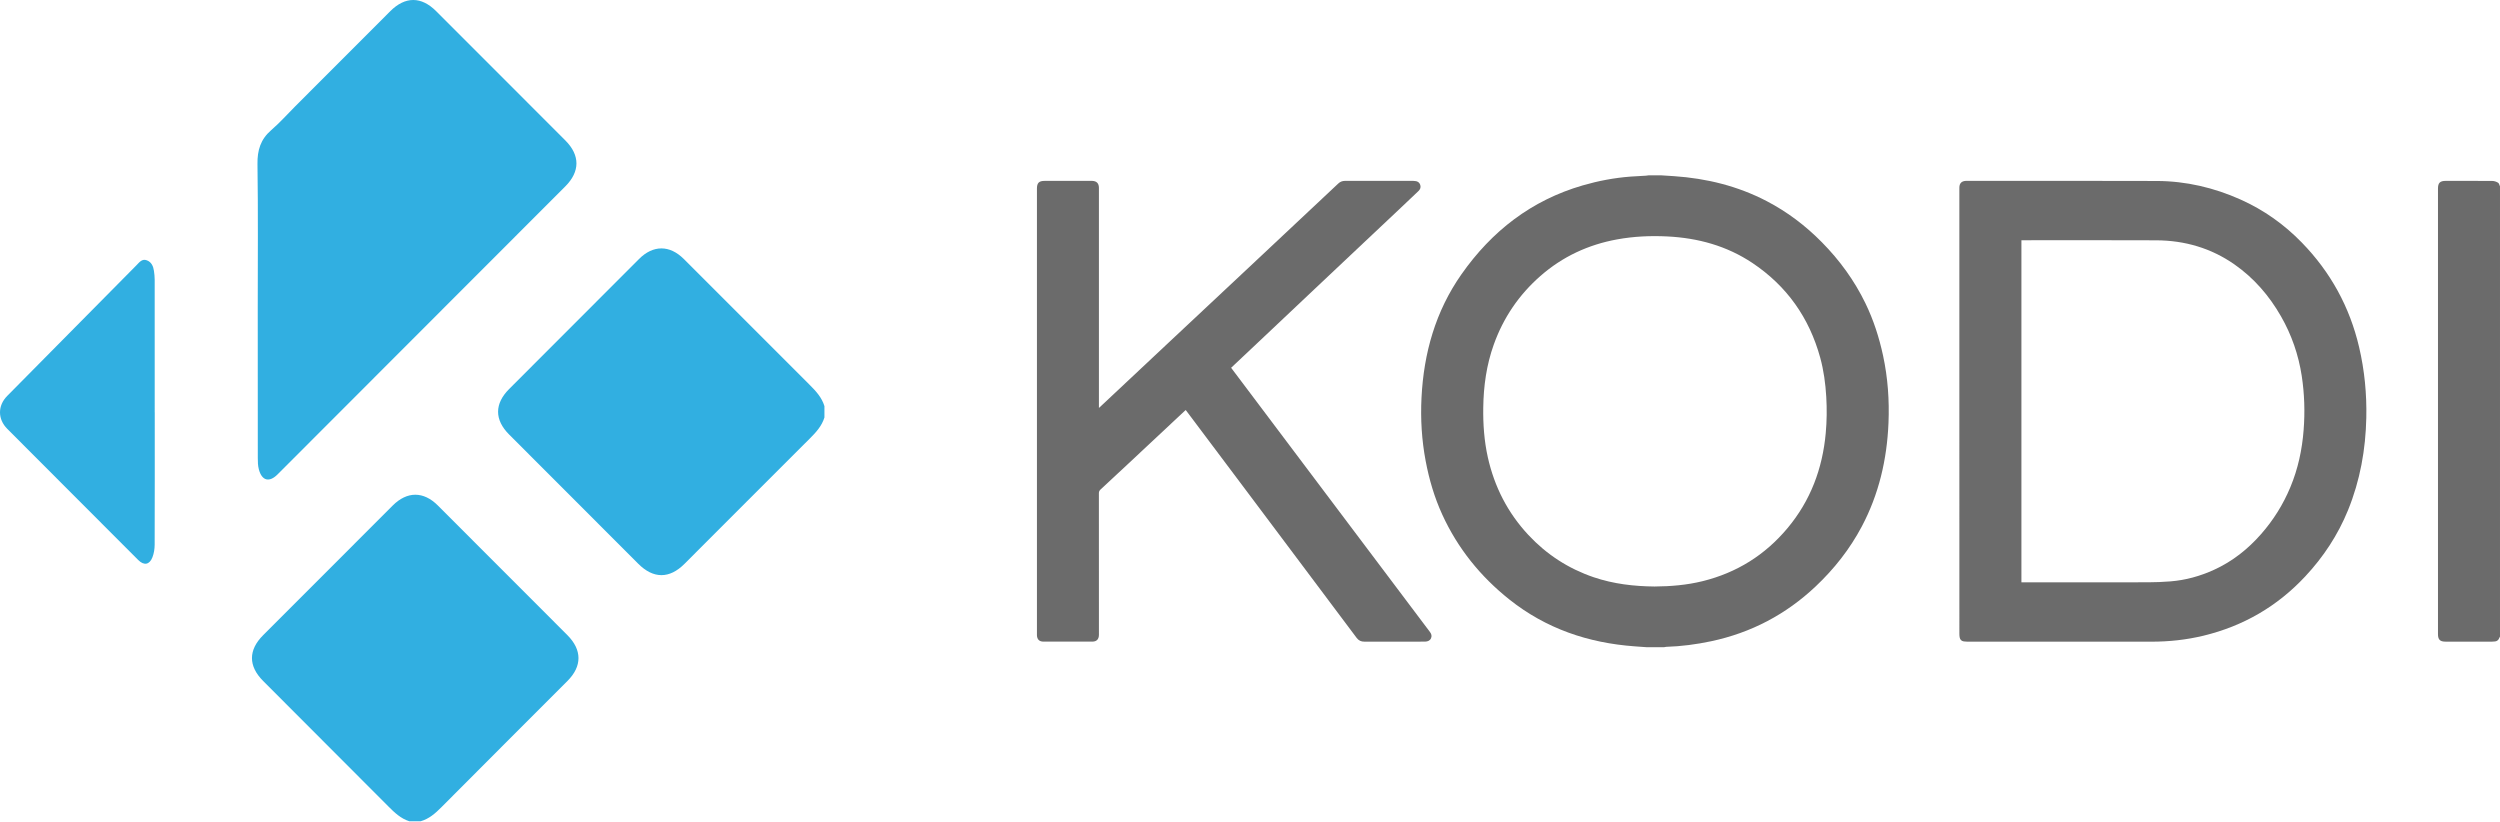
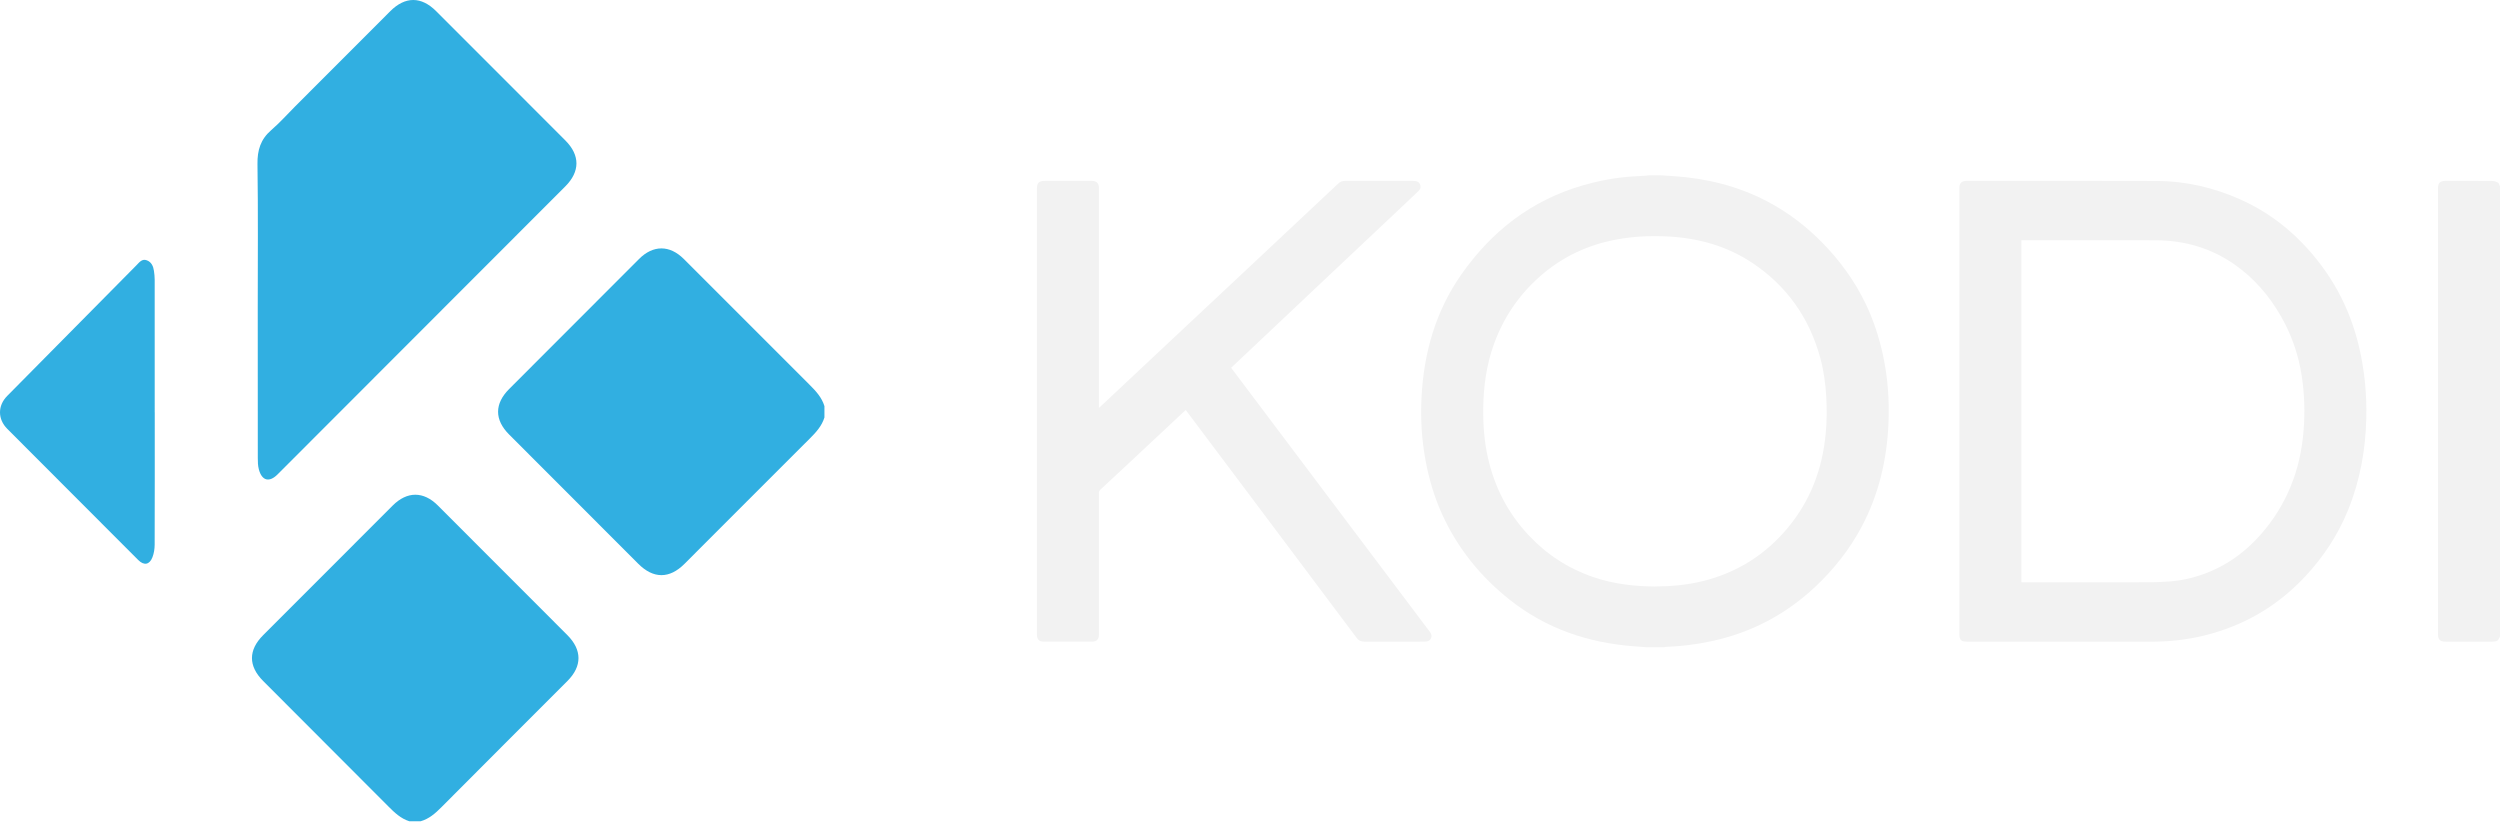
<svg xmlns="http://www.w3.org/2000/svg" version="1.1" id="Ebene_1" x="0px" y="0px" width="239.76px" height="78.762px" viewBox="0 0 239.76 78.762" enable-background="new 0 0 239.76 78.762" xml:space="preserve">
+   <defs id="defs15" />
  <g id="g3" transform="matrix(0.4237353,0,0,0.4237353,-53.58646,-83.34826)">
    <g id="g5">
-       <path id="path7" fill="#6B6B6B" d="M502.529,236.387c0.954,0.061,1.911,0.119,2.867,0.186    c7.333,0.506,14.344,2.226,20.894,5.629c4.678,2.433,8.827,5.58,12.528,9.334c4.019,4.076,7.343,8.645,9.845,13.8    c1.837,3.784,3.111,7.754,3.996,11.86c1.081,5.035,1.438,10.131,1.224,15.258c-0.346,8.228-2.166,16.091-6.045,23.411    c-2.706,5.107-6.234,9.587-10.431,13.551c-6.73,6.354-14.616,10.498-23.678,12.42c-3.353,0.708-6.734,1.155-10.161,1.261    c-0.154,0.007-0.309,0.051-0.463,0.078h-4.033c-0.876-0.065-1.754-0.124-2.627-0.189c-10.493-0.761-20.071-4.001-28.37-10.606    c-6.55-5.211-11.68-11.569-15.178-19.202c-1.779-3.879-2.971-7.946-3.763-12.134c-0.897-4.736-1.182-9.521-0.943-14.325    c0.507-10.117,3.171-19.563,9.041-27.935c6.87-9.792,15.851-16.758,27.446-20.125c3.535-1.026,7.138-1.71,10.809-1.991    c1.166-0.091,2.332-0.136,3.496-0.207c0.191-0.01,0.38-0.047,0.569-0.073H502.529L502.529,236.387z M500.934,329.444    c3.729-0.028,7.338-0.334,10.88-1.21c7.711-1.904,14.125-5.905,19.221-12.005c5.206-6.225,7.912-13.459,8.645-21.479    c0.253-2.743,0.281-5.494,0.12-8.247c-0.18-2.987-0.572-5.945-1.364-8.835c-2.475-9.025-7.545-16.226-15.331-21.437    c-5.826-3.893-12.344-5.675-19.295-6.02c-3.798-0.187-7.575-0.016-11.32,0.665c-6.545,1.188-12.367,3.89-17.386,8.286    c-4.865,4.265-8.384,9.443-10.56,15.535c-1.65,4.608-2.309,9.379-2.376,14.251c-0.058,3.783,0.21,7.544,1.032,11.241    c1.491,6.674,4.492,12.565,9.177,17.585c4.135,4.43,9.053,7.617,14.78,9.569C491.655,328.874,496.302,329.395,500.934,329.444" />
-       <path id="path9" fill="#6B6B6B" d="M692.285,340.773c-0.394,0.954-0.696,1.148-1.775,1.148    c-3.519,0-7.041,0.002-10.565,0c-1.24,0-1.696-0.461-1.696-1.708v-100.83c0-1.293,0.456-1.746,1.768-1.747    c3.521,0,7.043-0.012,10.562,0.02c0.436,0.003,0.908,0.175,1.281,0.404c0.224,0.141,0.29,0.537,0.426,0.822v101.891H692.285z" />
-       <path id="path11" fill="#6B6B6B" d="M405.102,279.939c1.777,2.358,3.536,4.696,5.295,7.034    c3.73,4.956,7.459,9.913,11.19,14.873c4.798,6.377,9.594,12.752,14.393,19.126c4.702,6.25,9.398,12.498,14.107,18.741    c0.35,0.459,0.5,0.926,0.251,1.461c-0.254,0.539-0.747,0.714-1.302,0.744c-0.254,0.016-0.509,0.002-0.767,0.002    c-4.337,0-8.675-0.002-13.012,0.005c-0.742,0.002-1.286-0.247-1.752-0.864c-8.179-10.933-16.377-21.855-24.573-32.779    c-4.654-6.2-9.311-12.404-13.967-18.604c-0.037-0.052-0.082-0.097-0.149-0.175c-0.565,0.527-1.126,1.05-1.685,1.568    c-3.775,3.531-7.548,7.061-11.322,10.592c-2.081,1.943-4.162,3.888-6.255,5.819c-0.27,0.247-0.38,0.495-0.38,0.864    c0.009,10.56,0.008,21.124,0.008,31.687c0,0.127,0.003,0.256,0,0.385c-0.028,0.968-0.521,1.493-1.488,1.498    c-3.698,0.014-7.393,0.009-11.091,0c-0.938-0.005-1.431-0.53-1.451-1.473c-0.002-0.108,0-0.224,0-0.334V239.476v-0.097    c0-1.273,0.46-1.739,1.724-1.739c3.377-0.001,6.754-0.001,10.131-0.001c0.224,0,0.448-0.007,0.672,0.001    c0.978,0.045,1.459,0.527,1.501,1.5c0.007,0.145,0.001,0.289,0.001,0.432v48.783v0.676c0.838-0.782,1.595-1.484,2.346-2.191    c4.458-4.182,8.912-8.367,13.373-12.547c5.848-5.48,11.7-10.959,17.549-16.44c4.903-4.597,9.801-9.197,14.7-13.795    c2.067-1.939,4.137-3.871,6.197-5.815c0.429-0.406,0.92-0.605,1.507-0.605c5.172,0.001,10.339,0,15.51,0.001    c0.88,0,1.378,0.32,1.563,0.979c0.154,0.544-0.055,0.967-0.436,1.331c-1.498,1.423-2.991,2.845-4.492,4.26    c-2.655,2.503-5.315,5.001-7.969,7.504c-3.683,3.467-7.359,6.932-11.035,10.404c-3.77,3.557-7.536,7.12-11.307,10.675    C410.178,275.167,407.659,277.531,405.102,279.939" />
-       <path id="path13" fill="#6B6B6B" d="M569.924,289.792v-50.223c0-0.146,0-0.289,0.002-0.434    c0.018-0.947,0.498-1.442,1.438-1.496c0.065-0.003,0.129-0.001,0.189-0.001c14.36,0.001,28.716-0.033,43.074,0.022    c6.603,0.023,12.92,1.507,18.949,4.203c5.243,2.345,9.85,5.615,13.851,9.729c6.522,6.696,10.853,14.595,12.98,23.708    c1.226,5.247,1.733,10.559,1.622,15.933c-0.152,7.22-1.406,14.231-4.141,20.94c-2.284,5.6-5.557,10.574-9.682,14.987    c-6.326,6.778-14.015,11.233-23.021,13.415c-3.888,0.94-7.824,1.36-11.825,1.355c-13.906-0.018-27.815-0.007-41.726-0.009    c-0.237,0-0.479-0.018-0.712-0.051c-0.516-0.083-0.834-0.392-0.926-0.903c-0.048-0.267-0.069-0.539-0.069-0.807    C569.924,323.369,569.924,306.581,569.924,289.792 M583.971,328.499h0.618c9.348,0,18.695,0.009,28.043-0.009    c1.676-0.005,3.358-0.074,5.029-0.203c3.471-0.274,6.783-1.194,9.947-2.646c4.139-1.894,7.617-4.655,10.611-8.066    c2.791-3.176,4.996-6.711,6.621-10.611c1.731-4.151,2.66-8.481,3.003-12.961c0.318-4.085,0.189-8.152-0.424-12.199    c-0.731-4.781-2.286-9.294-4.69-13.496c-2.671-4.673-6.121-8.674-10.548-11.765c-5.301-3.701-11.256-5.423-17.681-5.454    c-10.002-0.048-20.009-0.015-30.011-0.017h-0.519v77.427H583.971z" />
+       <path id="path7" fill="#6B6B6B" d="M502.529,236.387c0.954,0.061,1.911,0.119,2.867,0.186    c7.333,0.506,14.344,2.226,20.894,5.629c4.678,2.433,8.827,5.58,12.528,9.334c4.019,4.076,7.343,8.645,9.845,13.8    c1.837,3.784,3.111,7.754,3.996,11.86c1.081,5.035,1.438,10.131,1.224,15.258c-0.346,8.228-2.166,16.091-6.045,23.411    c-2.706,5.107-6.234,9.587-10.431,13.551c-6.73,6.354-14.616,10.498-23.678,12.42c-3.353,0.708-6.734,1.155-10.161,1.261    c-0.154,0.007-0.309,0.051-0.463,0.078h-4.033c-0.876-0.065-1.754-0.124-2.627-0.189c-10.493-0.761-20.071-4.001-28.37-10.606    c-6.55-5.211-11.68-11.569-15.178-19.202c-1.779-3.879-2.971-7.946-3.763-12.134c-0.897-4.736-1.182-9.521-0.943-14.325    c0.507-10.117,3.171-19.563,9.041-27.935c6.87-9.792,15.851-16.758,27.446-20.125c3.535-1.026,7.138-1.71,10.809-1.991    c1.166-0.091,2.332-0.136,3.496-0.207c0.191-0.01,0.38-0.047,0.569-0.073H502.529L502.529,236.387z M500.934,329.444    c3.729-0.028,7.338-0.334,10.88-1.21c7.711-1.904,14.125-5.905,19.221-12.005c5.206-6.225,7.912-13.459,8.645-21.479    c0.253-2.743,0.281-5.494,0.12-8.247c-0.18-2.987-0.572-5.945-1.364-8.835c-2.475-9.025-7.545-16.226-15.331-21.437    c-5.826-3.893-12.344-5.675-19.295-6.02c-3.798-0.187-7.575-0.016-11.32,0.665c-6.545,1.188-12.367,3.89-17.386,8.286    c-4.865,4.265-8.384,9.443-10.56,15.535c-1.65,4.608-2.309,9.379-2.376,14.251c-0.058,3.783,0.21,7.544,1.032,11.241    c1.491,6.674,4.492,12.565,9.177,17.585c4.135,4.43,9.053,7.617,14.78,9.569C491.655,328.874,496.302,329.395,500.934,329.444" style="fill:#f2f2f2" />
+       <path id="path9" fill="#6B6B6B" d="M692.285,340.773c-0.394,0.954-0.696,1.148-1.775,1.148    c-3.519,0-7.041,0.002-10.565,0c-1.24,0-1.696-0.461-1.696-1.708v-100.83c0-1.293,0.456-1.746,1.768-1.747    c3.521,0,7.043-0.012,10.562,0.02c0.436,0.003,0.908,0.175,1.281,0.404c0.224,0.141,0.29,0.537,0.426,0.822v101.891H692.285z" style="fill:#f2f2f2" />
+       <path id="path11" fill="#6B6B6B" d="M405.102,279.939c1.777,2.358,3.536,4.696,5.295,7.034    c3.73,4.956,7.459,9.913,11.19,14.873c4.798,6.377,9.594,12.752,14.393,19.126c4.702,6.25,9.398,12.498,14.107,18.741    c0.35,0.459,0.5,0.926,0.251,1.461c-0.254,0.539-0.747,0.714-1.302,0.744c-0.254,0.016-0.509,0.002-0.767,0.002    c-4.337,0-8.675-0.002-13.012,0.005c-0.742,0.002-1.286-0.247-1.752-0.864c-8.179-10.933-16.377-21.855-24.573-32.779    c-4.654-6.2-9.311-12.404-13.967-18.604c-0.037-0.052-0.082-0.097-0.149-0.175c-0.565,0.527-1.126,1.05-1.685,1.568    c-3.775,3.531-7.548,7.061-11.322,10.592c-2.081,1.943-4.162,3.888-6.255,5.819c-0.27,0.247-0.38,0.495-0.38,0.864    c0.009,10.56,0.008,21.124,0.008,31.687c0,0.127,0.003,0.256,0,0.385c-0.028,0.968-0.521,1.493-1.488,1.498    c-3.698,0.014-7.393,0.009-11.091,0c-0.938-0.005-1.431-0.53-1.451-1.473c-0.002-0.108,0-0.224,0-0.334V239.476v-0.097    c0-1.273,0.46-1.739,1.724-1.739c3.377-0.001,6.754-0.001,10.131-0.001c0.224,0,0.448-0.007,0.672,0.001    c0.978,0.045,1.459,0.527,1.501,1.5c0.007,0.145,0.001,0.289,0.001,0.432v48.783v0.676c0.838-0.782,1.595-1.484,2.346-2.191    c4.458-4.182,8.912-8.367,13.373-12.547c5.848-5.48,11.7-10.959,17.549-16.44c4.903-4.597,9.801-9.197,14.7-13.795    c2.067-1.939,4.137-3.871,6.197-5.815c0.429-0.406,0.92-0.605,1.507-0.605c5.172,0.001,10.339,0,15.51,0.001    c0.88,0,1.378,0.32,1.563,0.979c0.154,0.544-0.055,0.967-0.436,1.331c-1.498,1.423-2.991,2.845-4.492,4.26    c-2.655,2.503-5.315,5.001-7.969,7.504c-3.683,3.467-7.359,6.932-11.035,10.404c-3.77,3.557-7.536,7.12-11.307,10.675    C410.178,275.167,407.659,277.531,405.102,279.939" style="fill:#f2f2f2" />
+       <path id="path13" fill="#6B6B6B" d="M569.924,289.792v-50.223c0-0.146,0-0.289,0.002-0.434    c0.018-0.947,0.498-1.442,1.438-1.496c0.065-0.003,0.129-0.001,0.189-0.001c14.36,0.001,28.716-0.033,43.074,0.022    c6.603,0.023,12.92,1.507,18.949,4.203c5.243,2.345,9.85,5.615,13.851,9.729c6.522,6.696,10.853,14.595,12.98,23.708    c1.226,5.247,1.733,10.559,1.622,15.933c-0.152,7.22-1.406,14.231-4.141,20.94c-2.284,5.6-5.557,10.574-9.682,14.987    c-6.326,6.778-14.015,11.233-23.021,13.415c-3.888,0.94-7.824,1.36-11.825,1.355c-13.906-0.018-27.815-0.007-41.726-0.009    c-0.237,0-0.479-0.018-0.712-0.051c-0.516-0.083-0.834-0.392-0.926-0.903c-0.048-0.267-0.069-0.539-0.069-0.807    C569.924,323.369,569.924,306.581,569.924,289.792 M583.971,328.499h0.618c9.348,0,18.695,0.009,28.043-0.009    c1.676-0.005,3.358-0.074,5.029-0.203c3.471-0.274,6.783-1.194,9.947-2.646c4.139-1.894,7.617-4.655,10.611-8.066    c2.791-3.176,4.996-6.711,6.621-10.611c1.731-4.151,2.66-8.481,3.003-12.961c0.318-4.085,0.189-8.152-0.424-12.199    c-0.731-4.781-2.286-9.294-4.69-13.496c-2.671-4.673-6.121-8.674-10.548-11.765c-5.301-3.701-11.256-5.423-17.681-5.454    c-10.002-0.048-20.009-0.015-30.011-0.017h-0.519v77.427H583.971z" style="fill:#f2f2f2" />
    </g>
    <g id="g15">
      <path id="path17" fill="#31AFE1" d="M313.057,291.184c-0.603,1.952-1.921,3.383-3.334,4.791    c-9.464,9.431-18.899,18.896-28.345,28.347c-3.403,3.406-7.04,3.397-10.456-0.023c-9.749-9.756-19.497-19.511-29.24-29.269    c-3.32-3.321-3.318-6.951,0.01-10.281c9.798-9.816,19.601-19.625,29.404-29.434c3.188-3.192,6.937-3.193,10.125-0.003    c9.503,9.506,18.993,19.023,28.513,28.512c1.413,1.407,2.728,2.842,3.323,4.797v2.563H313.057z" />
      <path id="path19" fill="#31AFE1" d="M219.101,382.575c-1.944-0.618-3.352-1.964-4.753-3.372    c-9.425-9.474-18.877-18.917-28.322-28.373c-3.379-3.383-3.382-6.992-0.01-10.366c9.773-9.781,19.547-19.564,29.323-29.343    c3.251-3.254,6.974-3.266,10.206-0.03c9.775,9.779,19.549,19.564,29.321,29.345c3.357,3.365,3.366,7.048,0.024,10.389    c-9.526,9.539-19.066,19.064-28.57,28.619c-1.361,1.364-2.76,2.595-4.655,3.13H219.101L219.101,382.575z" />
      <path id="path21" fill="#31AFE1" d="M184.799,266.464c0-10.877,0.098-21.755-0.062-32.628    c-0.045-3.147,0.705-5.605,3.11-7.683c1.931-1.671,3.646-3.599,5.457-5.414c7.166-7.173,14.329-14.344,21.497-21.515    c3.371-3.369,7.006-3.367,10.374,0.002c9.749,9.751,19.495,19.504,29.243,29.259c3.35,3.353,3.346,7.037-0.001,10.389    c-11.528,11.543-23.059,23.082-34.589,34.621c-10.182,10.195-20.362,20.387-30.545,30.576c-1.888,1.89-3.56,1.45-4.244-1.168    c-0.211-0.811-0.229-1.685-0.229-2.531C184.795,289.07,184.799,277.766,184.799,266.464" />
      <path id="path23" fill="#31AFE1" d="M161.487,290.031c0,9.978,0.014,19.964-0.021,29.943    c-0.005,0.947-0.154,1.952-0.494,2.832c-0.666,1.733-1.916,1.947-3.224,0.641c-4.591-4.582-9.169-9.177-13.75-13.768    c-5.296-5.305-10.594-10.608-15.887-15.916c-2.191-2.199-2.2-5.245-0.018-7.454c9.749-9.858,19.499-19.716,29.252-29.573    c0.645-0.651,1.253-1.535,2.35-1.121c1.047,0.396,1.461,1.341,1.609,2.388c0.094,0.65,0.167,1.31,0.168,1.966    c0.01,10.021,0.006,20.04,0.006,30.063H161.487z" />
    </g>
  </g>
</svg>
